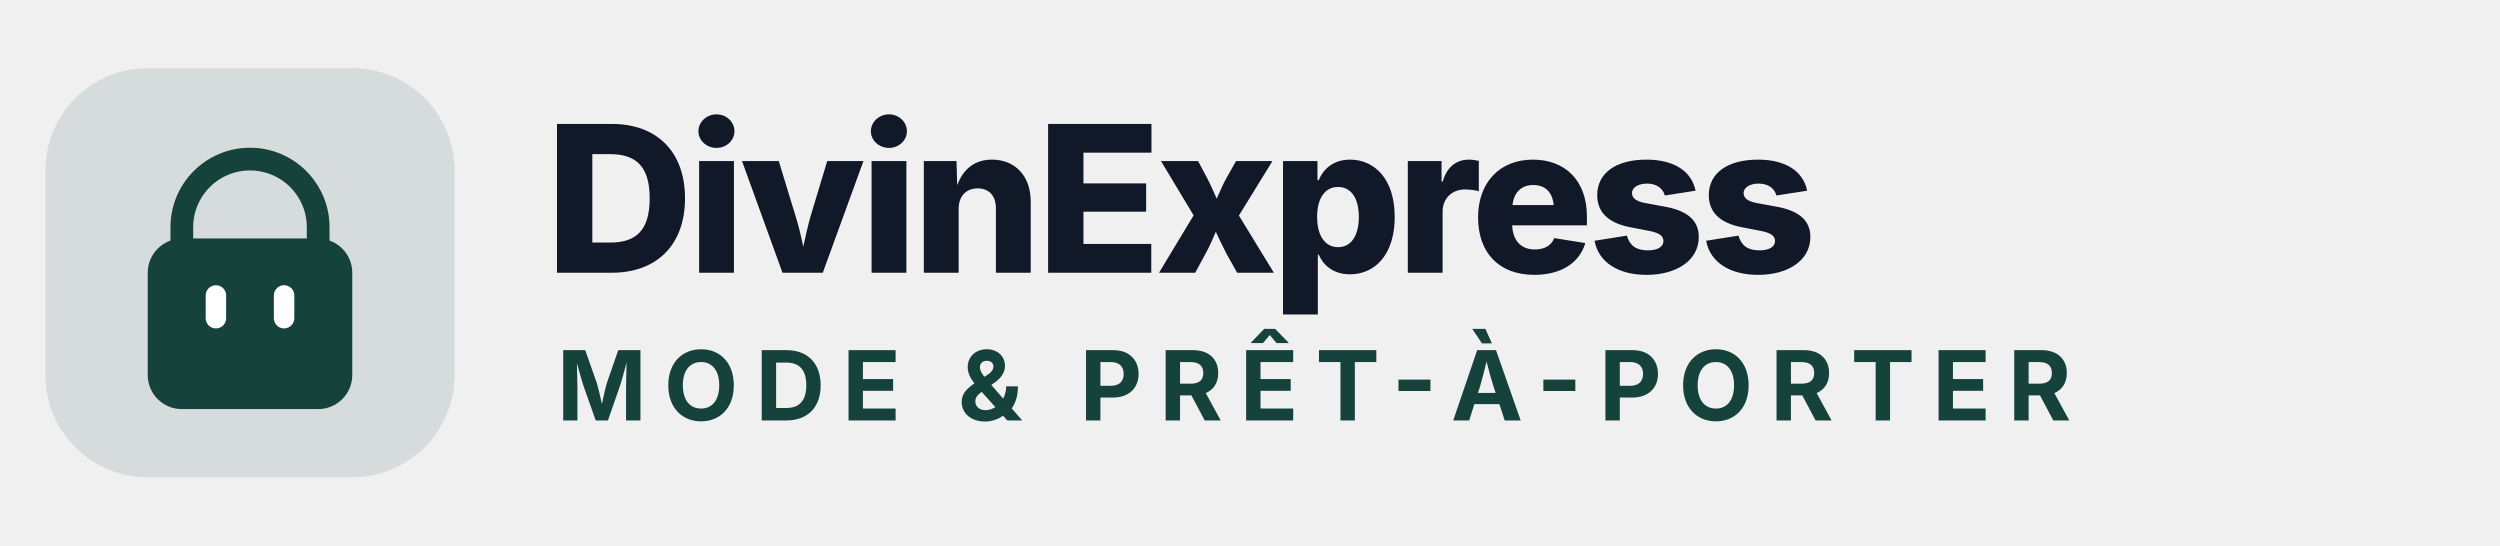
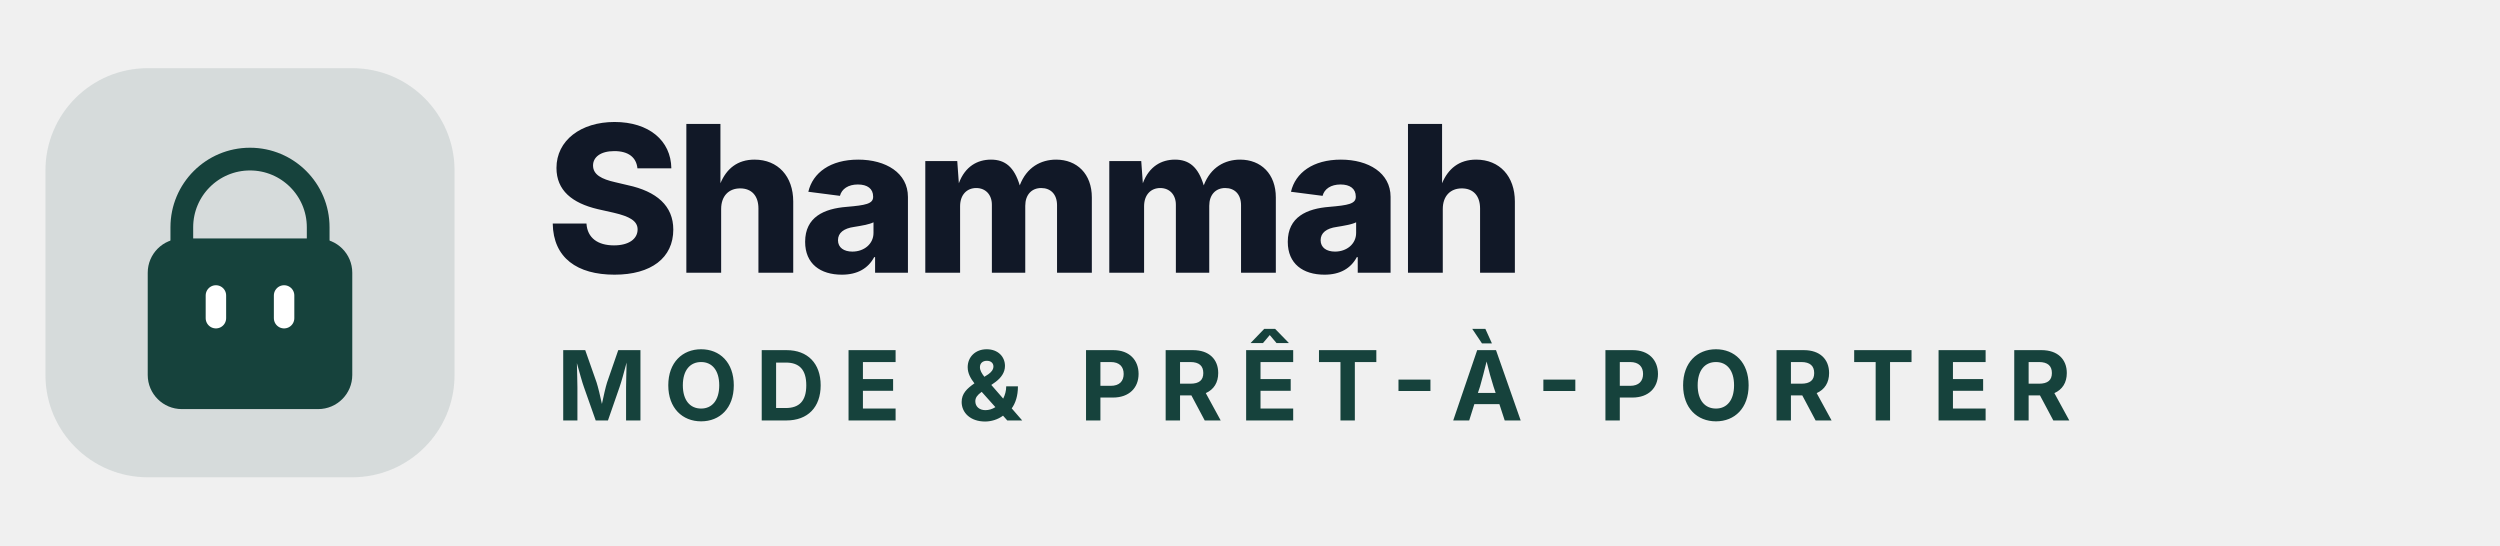
<svg xmlns="http://www.w3.org/2000/svg" width="220" height="48" viewBox="0 0 220 48" fill="none">
  <g transform="translate(4, 6)">
    <rect x="0" y="0" width="36" height="36" rx="9" fill="#16423C" fill-opacity="0.12" />
    <path d="M12 14C12 10.686 14.686 8 18 8C21.314 8 24 10.686 24 14V16H12V14Z" stroke="#16423C" stroke-width="2" stroke-linecap="round" />
    <rect x="9" y="15" width="18" height="15" rx="3" fill="#16423C" />
    <path d="M15 20V22M21 20V22" stroke="#FFFFFF" stroke-width="1.8" stroke-linecap="round" />
  </g>
-   <text x="48" y="24" font-family="'Albert Sans', 'Poppins', -apple-system, sans-serif" font-size="18" font-weight="800" fill="#111827" letter-spacing="-0.5">DivinExpress</text>
+   <text x="48" y="24" font-family="'Albert Sans', 'Poppins', -apple-system, sans-serif" font-size="18" font-weight="800" fill="#111827" letter-spacing="-0.5">Shammah</text>
  <text x="49" y="37" font-family="'Albert Sans', 'Poppins', -apple-system, sans-serif" font-size="8.5" font-weight="700" fill="#16423C" letter-spacing="1.5">MODE &amp; PRÊT-À-PORTER</text>
</svg>
